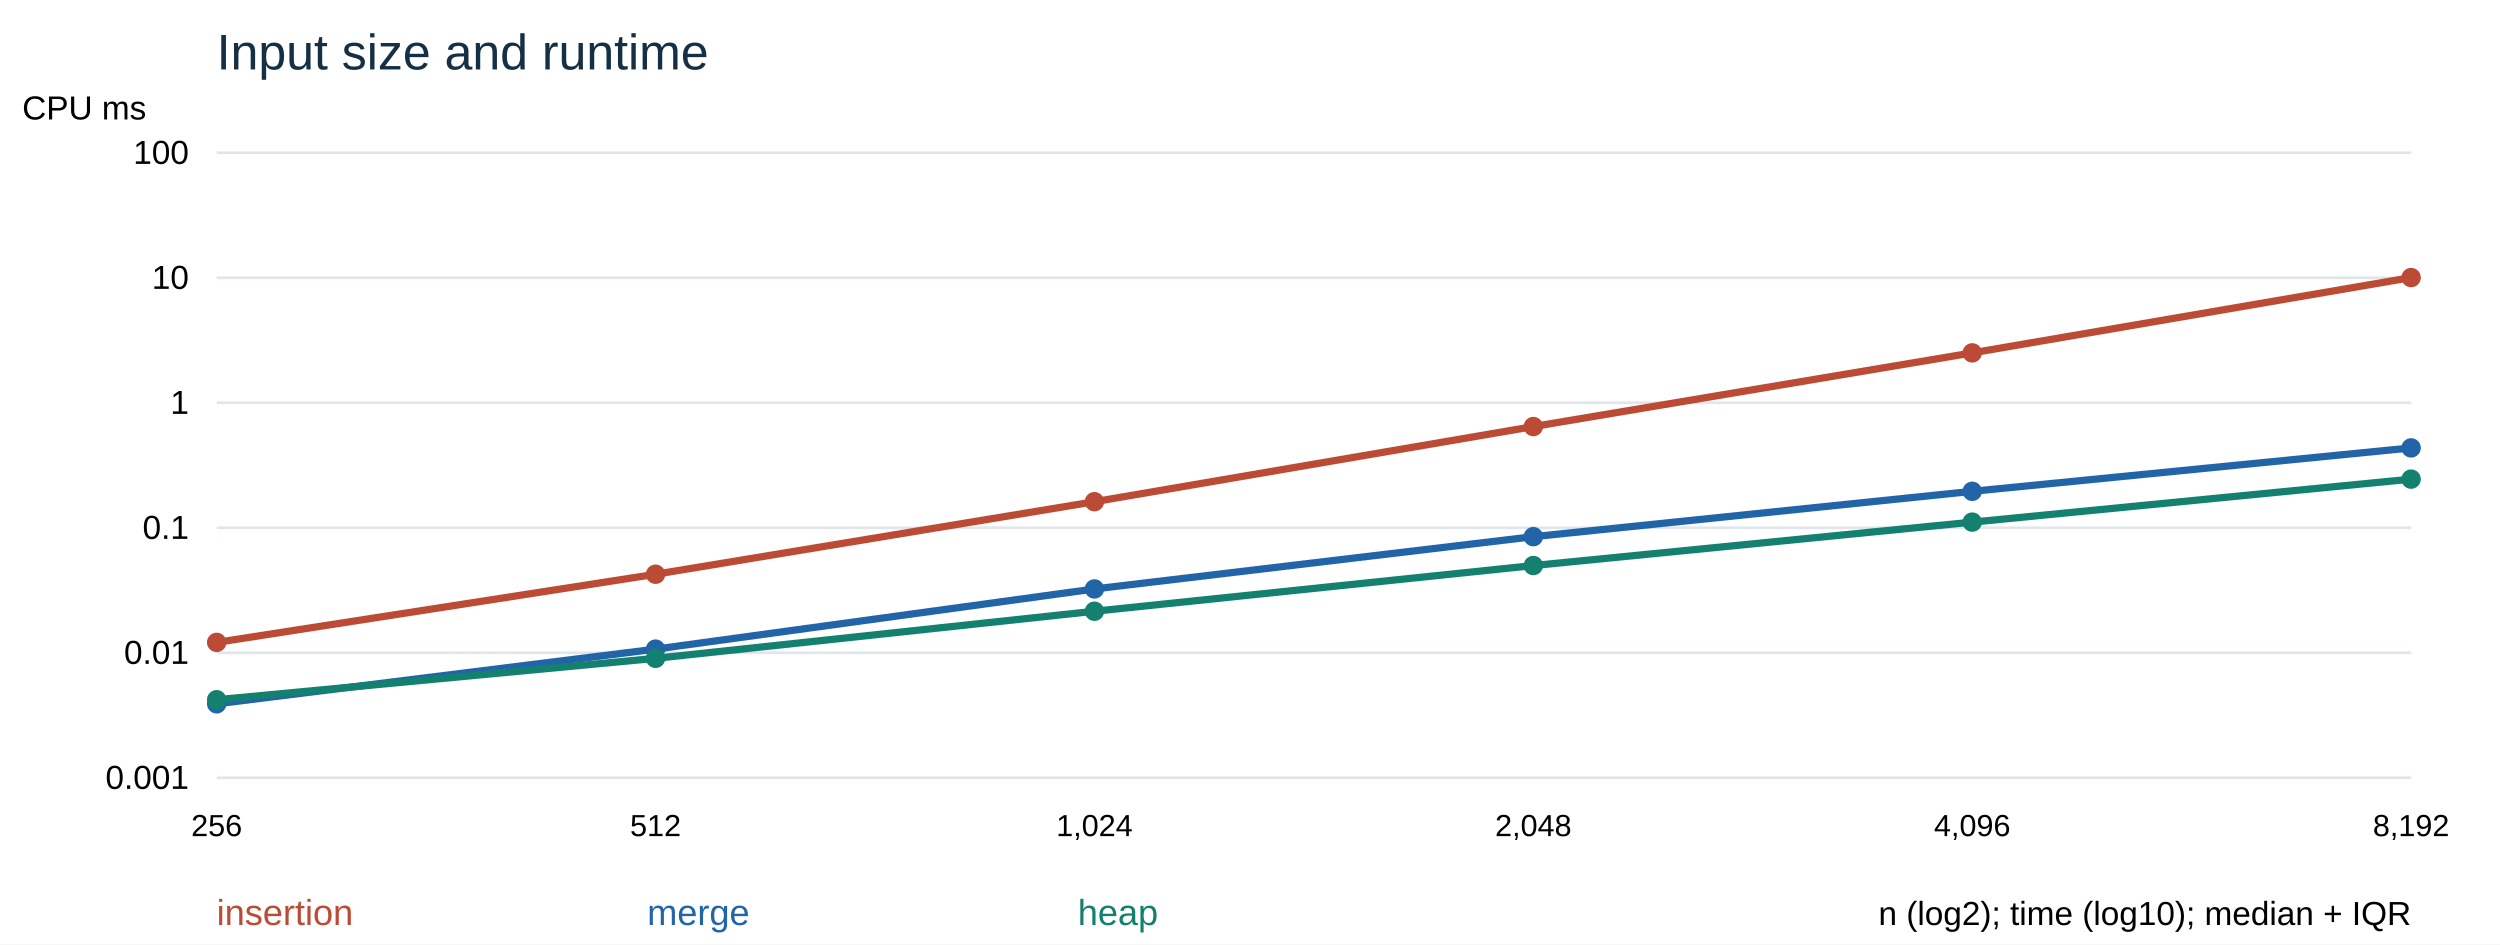
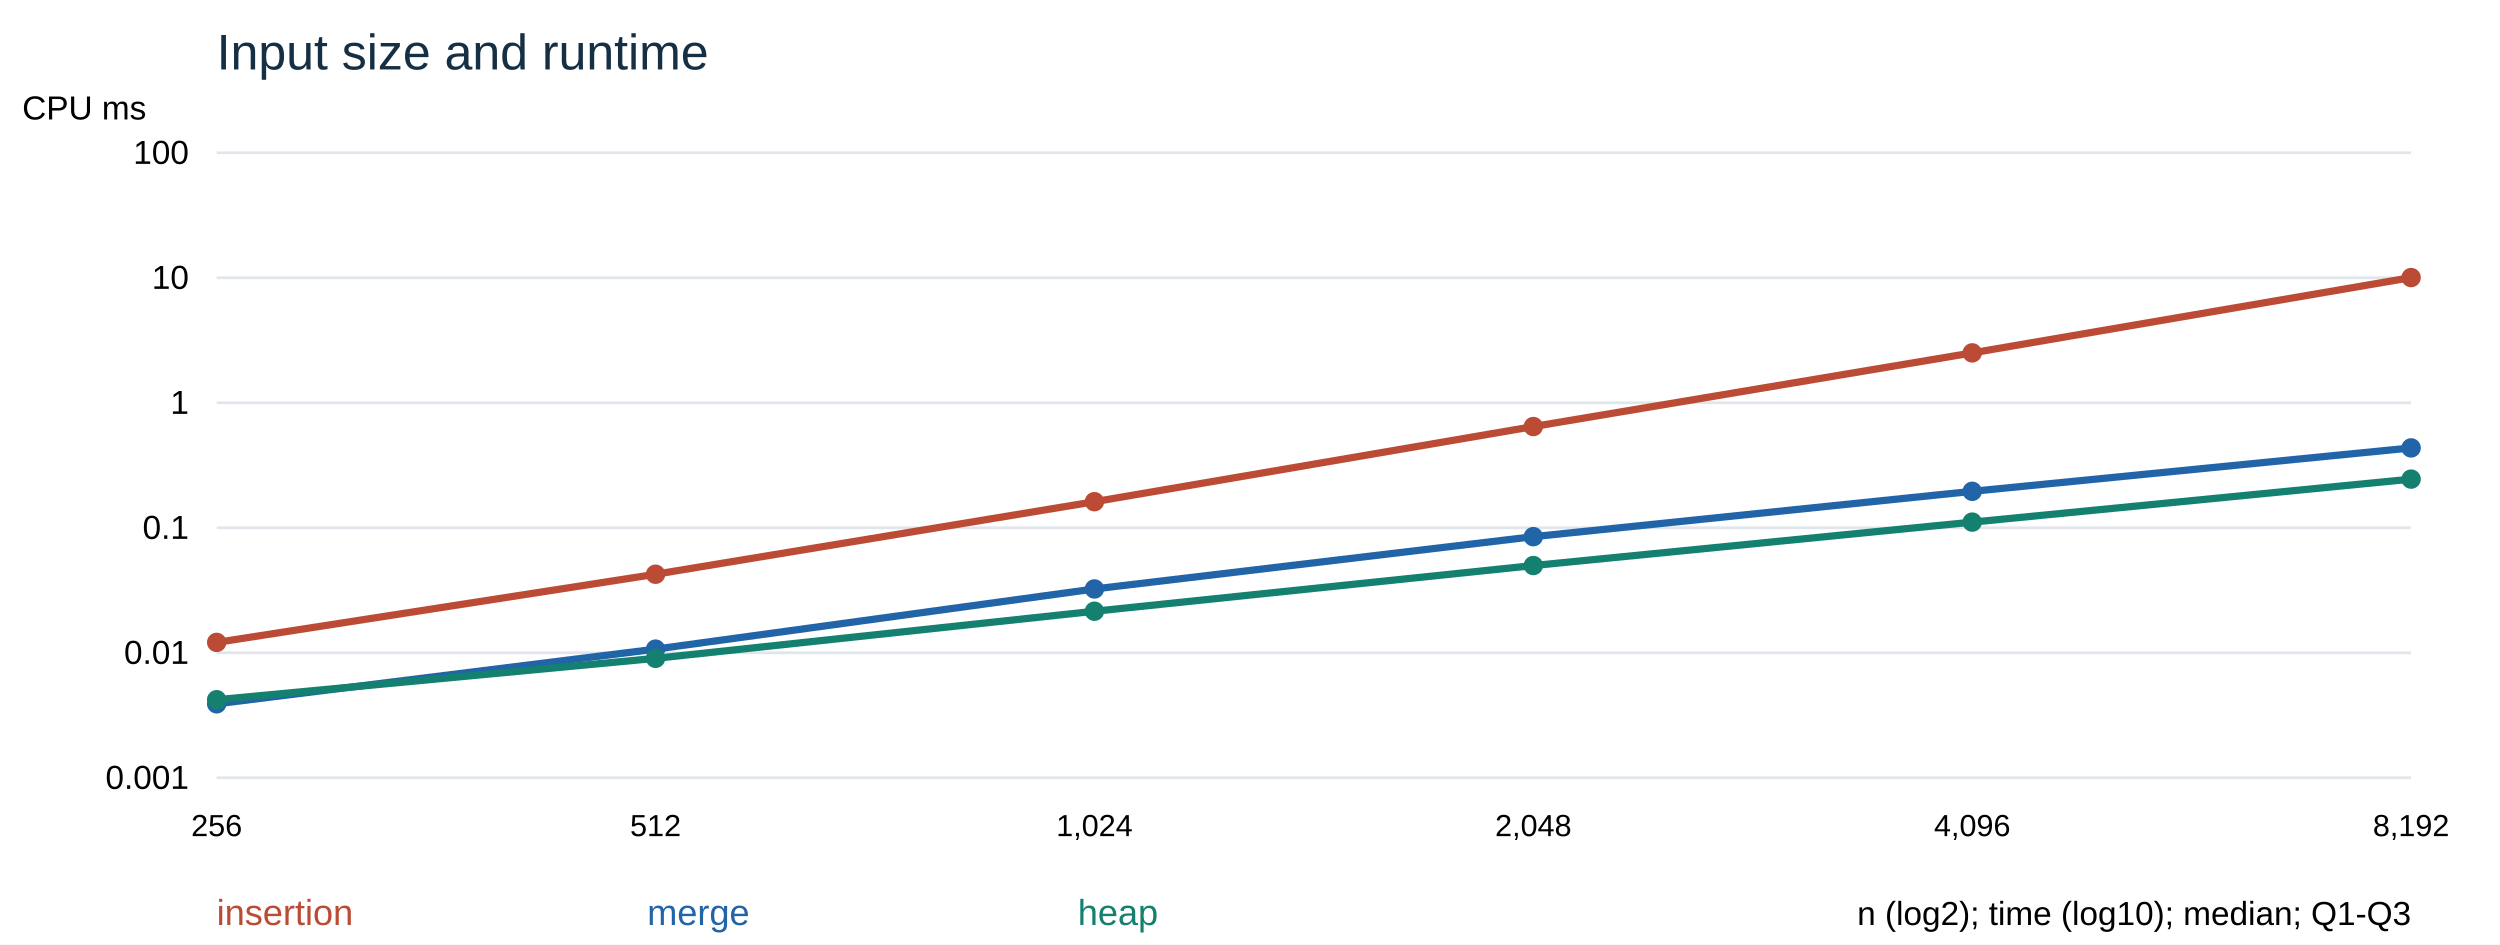
<svg xmlns="http://www.w3.org/2000/svg" width="900" height="340" viewBox="0 0 900 340" font-family="Arial, sans-serif">
  <rect width="900" height="340" fill="white" />
  <text x="78" y="25" font-size="18" fill="#152f44">Input size and runtime</text>
  <line x1="78" y1="280.0" x2="868" y2="280.0" stroke="#e0e6eb" />
  <text x="68" y="284.0" text-anchor="end" font-size="12">0.001</text>
  <line x1="78" y1="235.0" x2="868" y2="235.0" stroke="#e0e6eb" />
  <text x="68" y="239.0" text-anchor="end" font-size="12">0.01</text>
  <line x1="78" y1="190.0" x2="868" y2="190.0" stroke="#e0e6eb" />
  <text x="68" y="194.0" text-anchor="end" font-size="12">0.1</text>
  <line x1="78" y1="145.0" x2="868" y2="145.0" stroke="#e0e6eb" />
  <text x="68" y="149.0" text-anchor="end" font-size="12">1</text>
  <line x1="78" y1="100.0" x2="868" y2="100.0" stroke="#e0e6eb" />
  <text x="68" y="104.0" text-anchor="end" font-size="12">10</text>
  <line x1="78" y1="55.0" x2="868" y2="55.0" stroke="#e0e6eb" />
  <text x="68" y="59.0" text-anchor="end" font-size="12">100</text>
  <text x="78.0" y="301" text-anchor="middle" font-size="11">256</text>
  <text x="236.0" y="301" text-anchor="middle" font-size="11">512</text>
  <text x="394.0" y="301" text-anchor="middle" font-size="11">1,024</text>
  <text x="552.0" y="301" text-anchor="middle" font-size="11">2,048</text>
  <text x="710.0" y="301" text-anchor="middle" font-size="11">4,096</text>
  <text x="868.0" y="301" text-anchor="middle" font-size="11">8,192</text>
  <polyline points="78.0,231.26 236.0,206.726 394.0,180.61 552.0,153.555 710.0,127.034 868.0,99.924" fill="none" stroke="#bc4b36" stroke-width="2.6" />
  <line x1="78.0" y1="231.382" x2="78.0" y2="230.395" stroke="#bc4b36" stroke-width="2" />
  <circle cx="78.0" cy="231.26" r="3.5" fill="#bc4b36" />
  <line x1="236.0" y1="207.109" x2="236.0" y2="206.629" stroke="#bc4b36" stroke-width="2" />
  <circle cx="236.0" cy="206.726" r="3.5" fill="#bc4b36" />
  <line x1="394.0" y1="180.876" x2="394.0" y2="180.28" stroke="#bc4b36" stroke-width="2" />
  <circle cx="394.0" cy="180.61" r="3.5" fill="#bc4b36" />
  <line x1="552.0" y1="153.864" x2="552.0" y2="153.231" stroke="#bc4b36" stroke-width="2" />
  <circle cx="552.0" cy="153.555" r="3.5" fill="#bc4b36" />
  <line x1="710.0" y1="127.208" x2="710.0" y2="126.803" stroke="#bc4b36" stroke-width="2" />
  <circle cx="710.0" cy="127.034" r="3.5" fill="#bc4b36" />
  <line x1="868.0" y1="100.147" x2="868.0" y2="99.809" stroke="#bc4b36" stroke-width="2" />
  <circle cx="868.0" cy="99.924" r="3.5" fill="#bc4b36" />
  <text x="78" y="333" font-size="13" fill="#bc4b36">insertion</text>
  <polyline points="78.0,253.375 236.0,233.683 394.0,212.02 552.0,193.198 710.0,176.872 868.0,161.246" fill="none" stroke="#2264a8" stroke-width="2.6" />
  <line x1="78.0" y1="254.025" x2="78.0" y2="251.84" stroke="#2264a8" stroke-width="2" />
  <circle cx="78.0" cy="253.375" r="3.5" fill="#2264a8" />
  <line x1="236.0" y1="234.974" x2="236.0" y2="233.498" stroke="#2264a8" stroke-width="2" />
  <circle cx="236.0" cy="233.683" r="3.5" fill="#2264a8" />
  <line x1="394.0" y1="212.469" x2="394.0" y2="211.599" stroke="#2264a8" stroke-width="2" />
  <circle cx="394.0" cy="212.02" r="3.5" fill="#2264a8" />
  <line x1="552.0" y1="193.717" x2="552.0" y2="192.943" stroke="#2264a8" stroke-width="2" />
  <circle cx="552.0" cy="193.198" r="3.5" fill="#2264a8" />
  <line x1="710.0" y1="177.397" x2="710.0" y2="176.601" stroke="#2264a8" stroke-width="2" />
  <circle cx="710.0" cy="176.872" r="3.5" fill="#2264a8" />
  <line x1="868.0" y1="161.528" x2="868.0" y2="160.567" stroke="#2264a8" stroke-width="2" />
  <circle cx="868.0" cy="161.246" r="3.5" fill="#2264a8" />
  <text x="233" y="333" font-size="13" fill="#2264a8">merge</text>
  <polyline points="78.0,251.903 236.0,236.998 394.0,220.043 552.0,203.592 710.0,187.96 868.0,172.484" fill="none" stroke="#14806f" stroke-width="2.6" />
  <line x1="78.0" y1="252.893" x2="78.0" y2="250.188" stroke="#14806f" stroke-width="2" />
  <circle cx="78.0" cy="251.903" r="3.5" fill="#14806f" />
  <line x1="236.0" y1="237.468" x2="236.0" y2="236.286" stroke="#14806f" stroke-width="2" />
  <circle cx="236.0" cy="236.998" r="3.5" fill="#14806f" />
  <line x1="394.0" y1="220.337" x2="394.0" y2="219.428" stroke="#14806f" stroke-width="2" />
  <circle cx="394.0" cy="220.043" r="3.5" fill="#14806f" />
  <line x1="552.0" y1="203.947" x2="552.0" y2="203.401" stroke="#14806f" stroke-width="2" />
  <circle cx="552.0" cy="203.592" r="3.5" fill="#14806f" />
  <line x1="710.0" y1="188.036" x2="710.0" y2="187.636" stroke="#14806f" stroke-width="2" />
  <circle cx="710.0" cy="187.96" r="3.5" fill="#14806f" />
  <line x1="868.0" y1="172.623" x2="868.0" y2="171.773" stroke="#14806f" stroke-width="2" />
  <circle cx="868.0" cy="172.484" r="3.5" fill="#14806f" />
  <text x="388" y="333" font-size="13" fill="#14806f">heap</text>
  <text x="8" y="43" font-size="12">CPU ms</text>
-   <text x="868" y="333" text-anchor="end" font-size="12">n (log2); time (log10); median + IQR</text>
+   <text x="868" y="333" text-anchor="end" font-size="12">n (log2); time (log10); median; Q1-Q3</text>
</svg>
